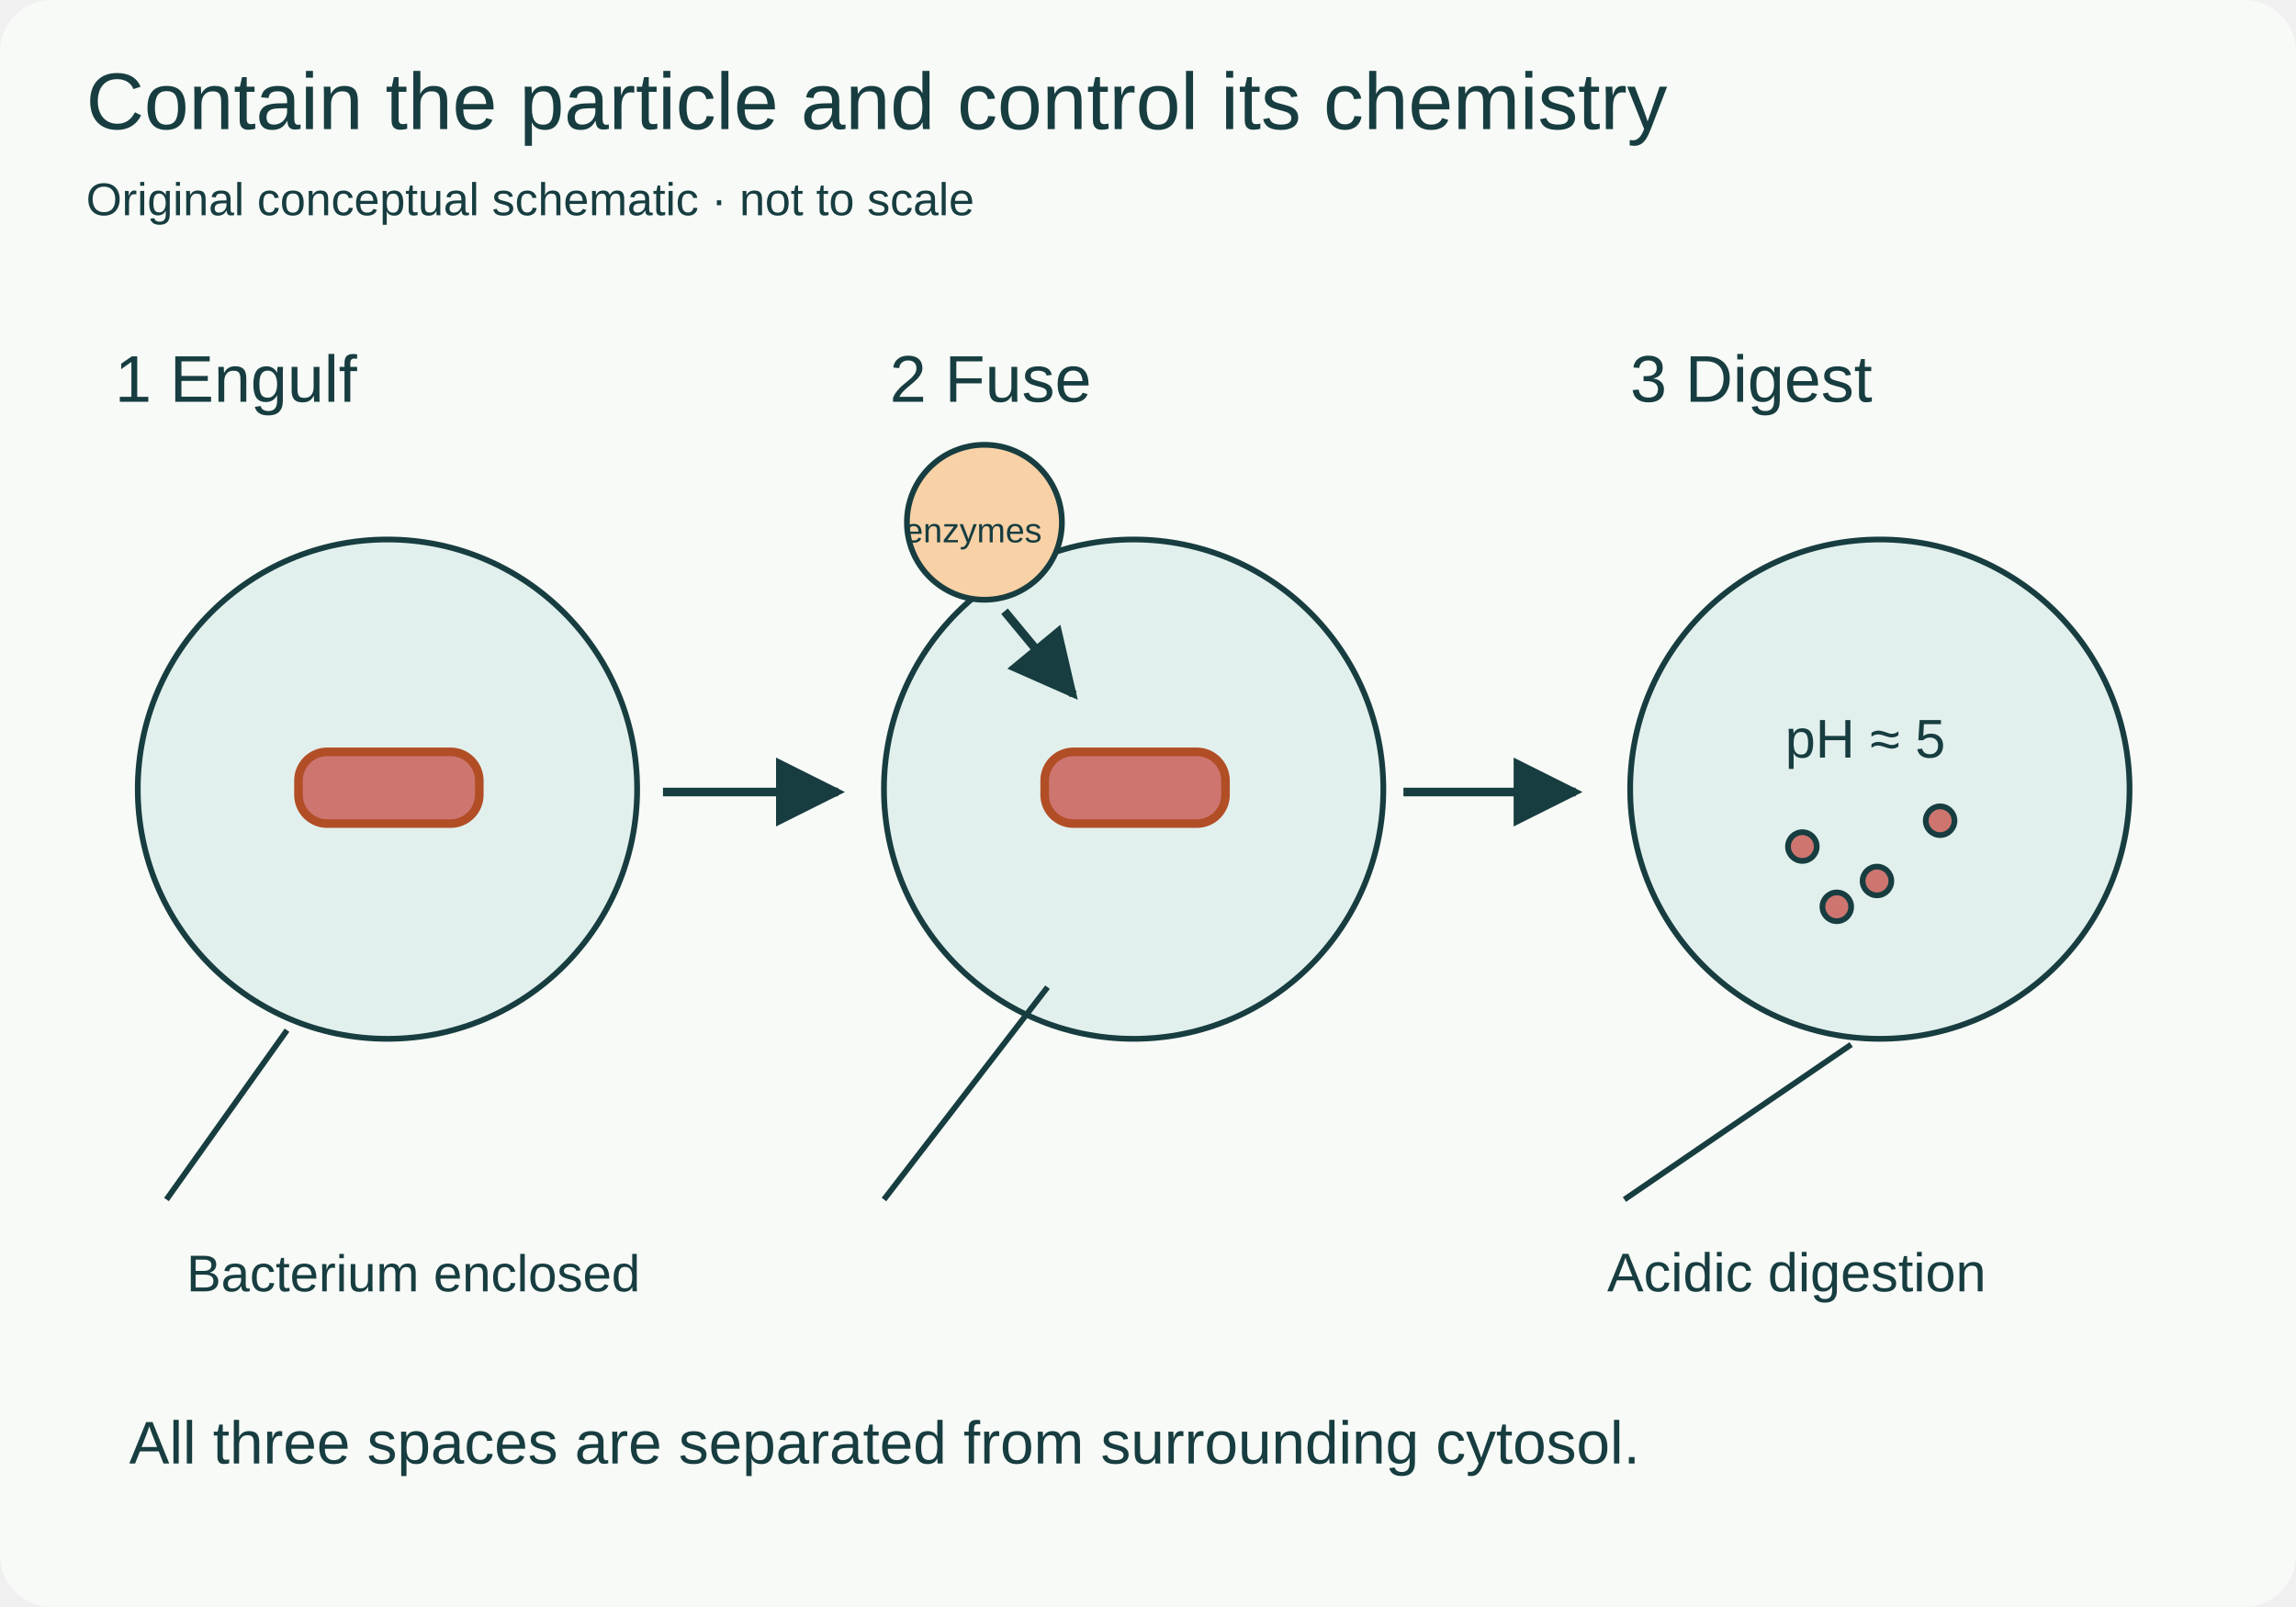
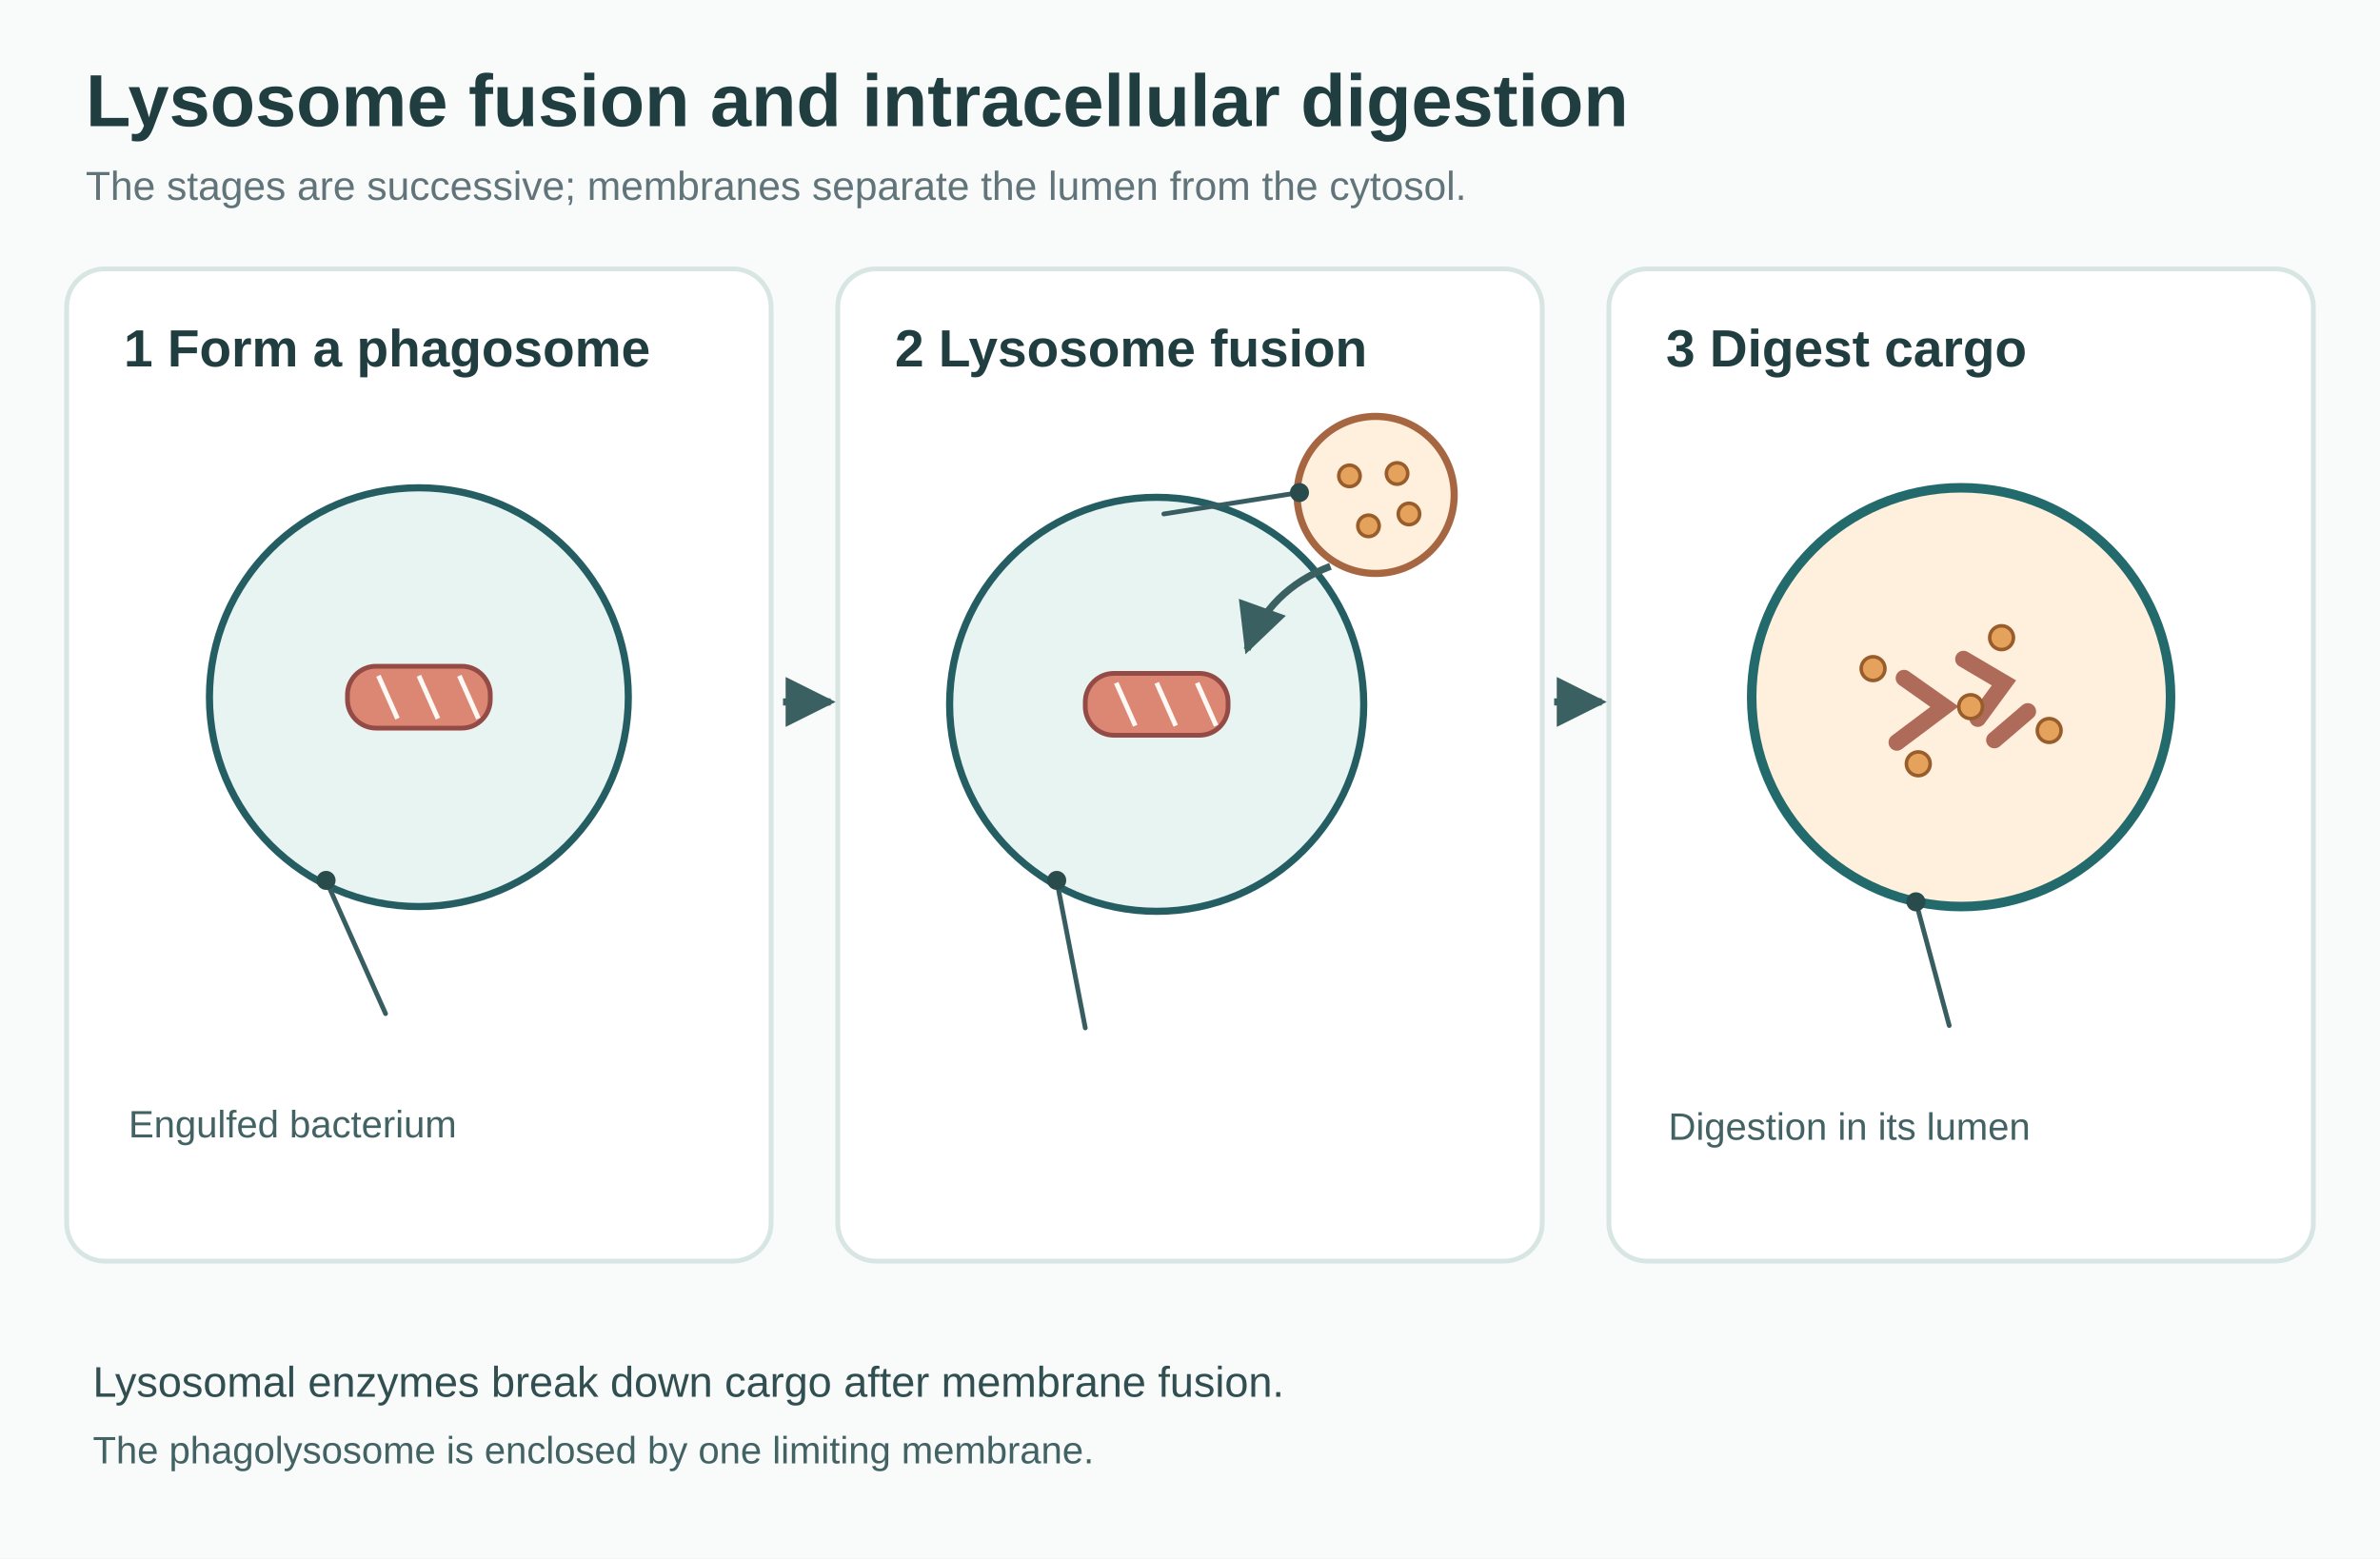
- <svg xmlns="http://www.w3.org/2000/svg" viewBox="0 0 800 560" role="img" aria-labelledby="title desc">
+ <svg xmlns="http://www.w3.org/2000/svg" viewBox="0 0 1000 655" role="img" aria-labelledby="phago-title phago-desc">
  <defs>
-     <marker id="arrow" viewBox="0 0 10 10" refX="9" refY="5" markerWidth="8" markerHeight="8" orient="auto-start-reverse">
-       <path d="M0 0 L10 5 L0 10 Z" fill="#173d40" />
+     <marker id="flowArrow" viewBox="0 0 10 10" refX="9" refY="5" markerWidth="7" markerHeight="7" orient="auto">
+       <path d="M0 0 L10 5 L0 10 Z" fill="#3b6061" />
    </marker>
  </defs>
-   <rect width="800" height="560" rx="18" fill="#f7faf6" />
-   <g font-family="Arial, sans-serif">
-     <text x="30" y="45" font-size="28" fill="#173d40">Contain the particle and control its chemistry</text>
-     <text x="30" y="75" font-size="16" fill="#173d40">Original conceptual schematic · not to scale</text>
-     <text x="40" y="140" font-size="23" fill="#173d40">1  Engulf</text>
-     <text x="310" y="140" font-size="23" fill="#173d40">2  Fuse</text>
-     <text x="568" y="140" font-size="23" fill="#173d40">3  Digest</text>
-     <circle cx="135" cy="275" r="87" fill="#e2f0ed" stroke="#173d40" stroke-width="2" />
-     <circle cx="395" cy="275" r="87" fill="#e2f0ed" stroke="#173d40" stroke-width="2" />
-     <circle cx="655" cy="275" r="87" fill="#e2f0ed" stroke="#173d40" stroke-width="2" />
-     <rect x="104" y="262" width="63" height="25" rx="10" fill="#ce7570" stroke="#b14e26" stroke-width="3" />
-     <path d="M58 418 L100 359" stroke="#173d40" stroke-width="2" fill="none" />
-     <text x="65" y="450" font-size="18" fill="#173d40">Bacterium enclosed</text>
-     <circle cx="343" cy="182" r="27" fill="#f8d1a6" stroke="#173d40" stroke-width="2" />
-     <text x="315" y="189" font-size="12" fill="#173d40">enzymes</text>
-     <path d="M350 213 L374 242" stroke="#173d40" stroke-width="3" fill="none" marker-end="url(#arrow)" />
-     <rect x="364" y="262" width="63" height="25" rx="10" fill="#ce7570" stroke="#b14e26" stroke-width="3" />
-     <path d="M308 418 L365 344" stroke="#173d40" stroke-width="2" fill="none" />
-     <text x="622" y="264" font-size="19" fill="#173d40">pH ≈ 5</text>
-     <circle cx="628" cy="295" r="5" fill="#ce7570" stroke="#173d40" stroke-width="2" />
-     <circle cx="654" cy="307" r="5" fill="#ce7570" stroke="#173d40" stroke-width="2" />
-     <circle cx="676" cy="286" r="5" fill="#ce7570" stroke="#173d40" stroke-width="2" />
-     <circle cx="640" cy="316" r="5" fill="#ce7570" stroke="#173d40" stroke-width="2" />
-     <path d="M566 418 L645 364" stroke="#173d40" stroke-width="2" fill="none" />
-     <text x="560" y="450" font-size="19" fill="#173d40">Acidic digestion</text>
-     <path d="M231 276 L292 276" stroke="#173d40" stroke-width="3" fill="none" marker-end="url(#arrow)" />
-     <path d="M489 276 L549 276" stroke="#173d40" stroke-width="3" fill="none" marker-end="url(#arrow)" />
-     <text x="45" y="510" font-size="21" fill="#173d40">All three spaces are separated from surrounding cytosol.</text>
-   </g>
+   <style>text{font-family:Arial,Helvetica,sans-serif;fill:#203d40}.title{font-size:31px;font-weight:700}.subtitle{font-size:17px;fill:#61747a}.step{font-size:22px;font-weight:700}.label{font-size:19px;font-weight:600}.small{font-size:16px;fill:#436264}.note{font-size:18px;fill:#314e51}.leader{stroke:#385d61;stroke-width:2;fill:none;stroke-linecap:round;stroke-linejoin:round}.membrane{stroke:#236a6c;stroke-width:4;fill:none}.flow{stroke:#3b6061;stroke-width:3;fill:none;marker-end:url(#flowArrow)}.bacteria{fill:#db8774;stroke:#944b46;stroke-width:2}.enzyme{fill:#e4a25c;stroke:#995d2c;stroke-width:1.5}</style>
+   <rect width="1000" height="655" fill="#f8fbfa" />
+   <text x="36" y="53" class="title">Lysosome fusion and intracellular digestion</text>
+   <text x="36" y="84" class="subtitle">The stages are successive; membranes separate the lumen from the cytosol.</text>
+   <rect x="28" y="113" width="296" height="417" rx="16" fill="#fff" stroke="#d7e5e3" stroke-width="2" />
+   <rect x="352" y="113" width="296" height="417" rx="16" fill="#fff" stroke="#d7e5e3" stroke-width="2" />
+   <rect x="676" y="113" width="296" height="417" rx="16" fill="#fff" stroke="#d7e5e3" stroke-width="2" />
+   <text x="52" y="154" class="step">1   Form a phagosome</text>
+   <text x="376" y="154" class="step">2   Lysosome fusion</text>
+   <text x="700" y="154" class="step">3   Digest cargo</text>
+   <ellipse cx="176" cy="293" rx="88" ry="88" fill="#e8f4f1" stroke="#245e63" stroke-width="3" />
+   <rect x="146" y="280" width="60" height="26" rx="12" class="bacteria" />
+   <path d="M159 284 l8 18" stroke="#fff9f6" stroke-width="2" />
+   <path d="M176 284 l8 18" stroke="#fff9f6" stroke-width="2" />
+   <path d="M193 284 l8 18" stroke="#fff9f6" stroke-width="2" />
+   <path class="leader" d="M162 426 L137 370" />
+   <circle cx="137" cy="370" r="4" fill="#294b4b" />
+   <text x="54" y="478" class="small">Engulfed bacterium</text>
+   <ellipse cx="486" cy="296" rx="87" ry="87" fill="#e8f4f1" stroke="#245e63" stroke-width="3" />
+   <rect x="456" y="283" width="60" height="26" rx="12" class="bacteria" />
+   <path d="M469 287 l8 18" stroke="#fff9f6" stroke-width="2" />
+   <path d="M486 287 l8 18" stroke="#fff9f6" stroke-width="2" />
+   <path d="M503 287 l8 18" stroke="#fff9f6" stroke-width="2" />
+   <ellipse cx="578" cy="208" rx="33" ry="33" fill="#fff0dd" stroke="#a76642" stroke-width="3" />
+   <circle cx="567" cy="200" r="4.5" class="enzyme" />
+   <circle cx="587" cy="199" r="4.5" class="enzyme" />
+   <circle cx="575" cy="221" r="4.5" class="enzyme" />
+   <circle cx="592" cy="216" r="4.5" class="enzyme" />
+   <path d="M559 238 Q533 248 524 273" class="flow" />
+   <path class="leader" d="M456 432 L444 370" />
+   <circle cx="444" cy="370" r="4" fill="#294b4b" />
+   <path class="leader" d="M489 216 L546 207" />
+   <circle cx="546" cy="207" r="4" fill="#294b4b" />
+   <ellipse cx="824" cy="293" rx="88" ry="88" fill="#fff0dd" stroke="#236a6c" stroke-width="4" />
+   <path d="M800 285 l17 12 -20 15 M825 277 l17 10 -11 15 M838 311 l14 -12" stroke="#ae6b5a" stroke-width="7" stroke-linecap="round" fill="none" />
+   <circle cx="787" cy="281" r="5" class="enzyme" />
+   <circle cx="806" cy="321" r="5" class="enzyme" />
+   <circle cx="841" cy="268" r="5" class="enzyme" />
+   <circle cx="861" cy="307" r="5" class="enzyme" />
+   <circle cx="828" cy="297" r="5" class="enzyme" />
+   <path class="leader" d="M819 431 L805 379" />
+   <circle cx="805" cy="379" r="4" fill="#294b4b" />
+   <text x="701" y="479" class="small">Digestion in its lumen</text>
+   <path d="M329 295 H349" class="flow" />
+   <path d="M653 295 H673" class="flow" />
+   <text x="39" y="587" class="note">Lysosomal enzymes break down cargo after membrane fusion.</text>
+   <text x="39" y="615" class="small">The phagolysosome is enclosed by one limiting membrane.</text>
</svg>
